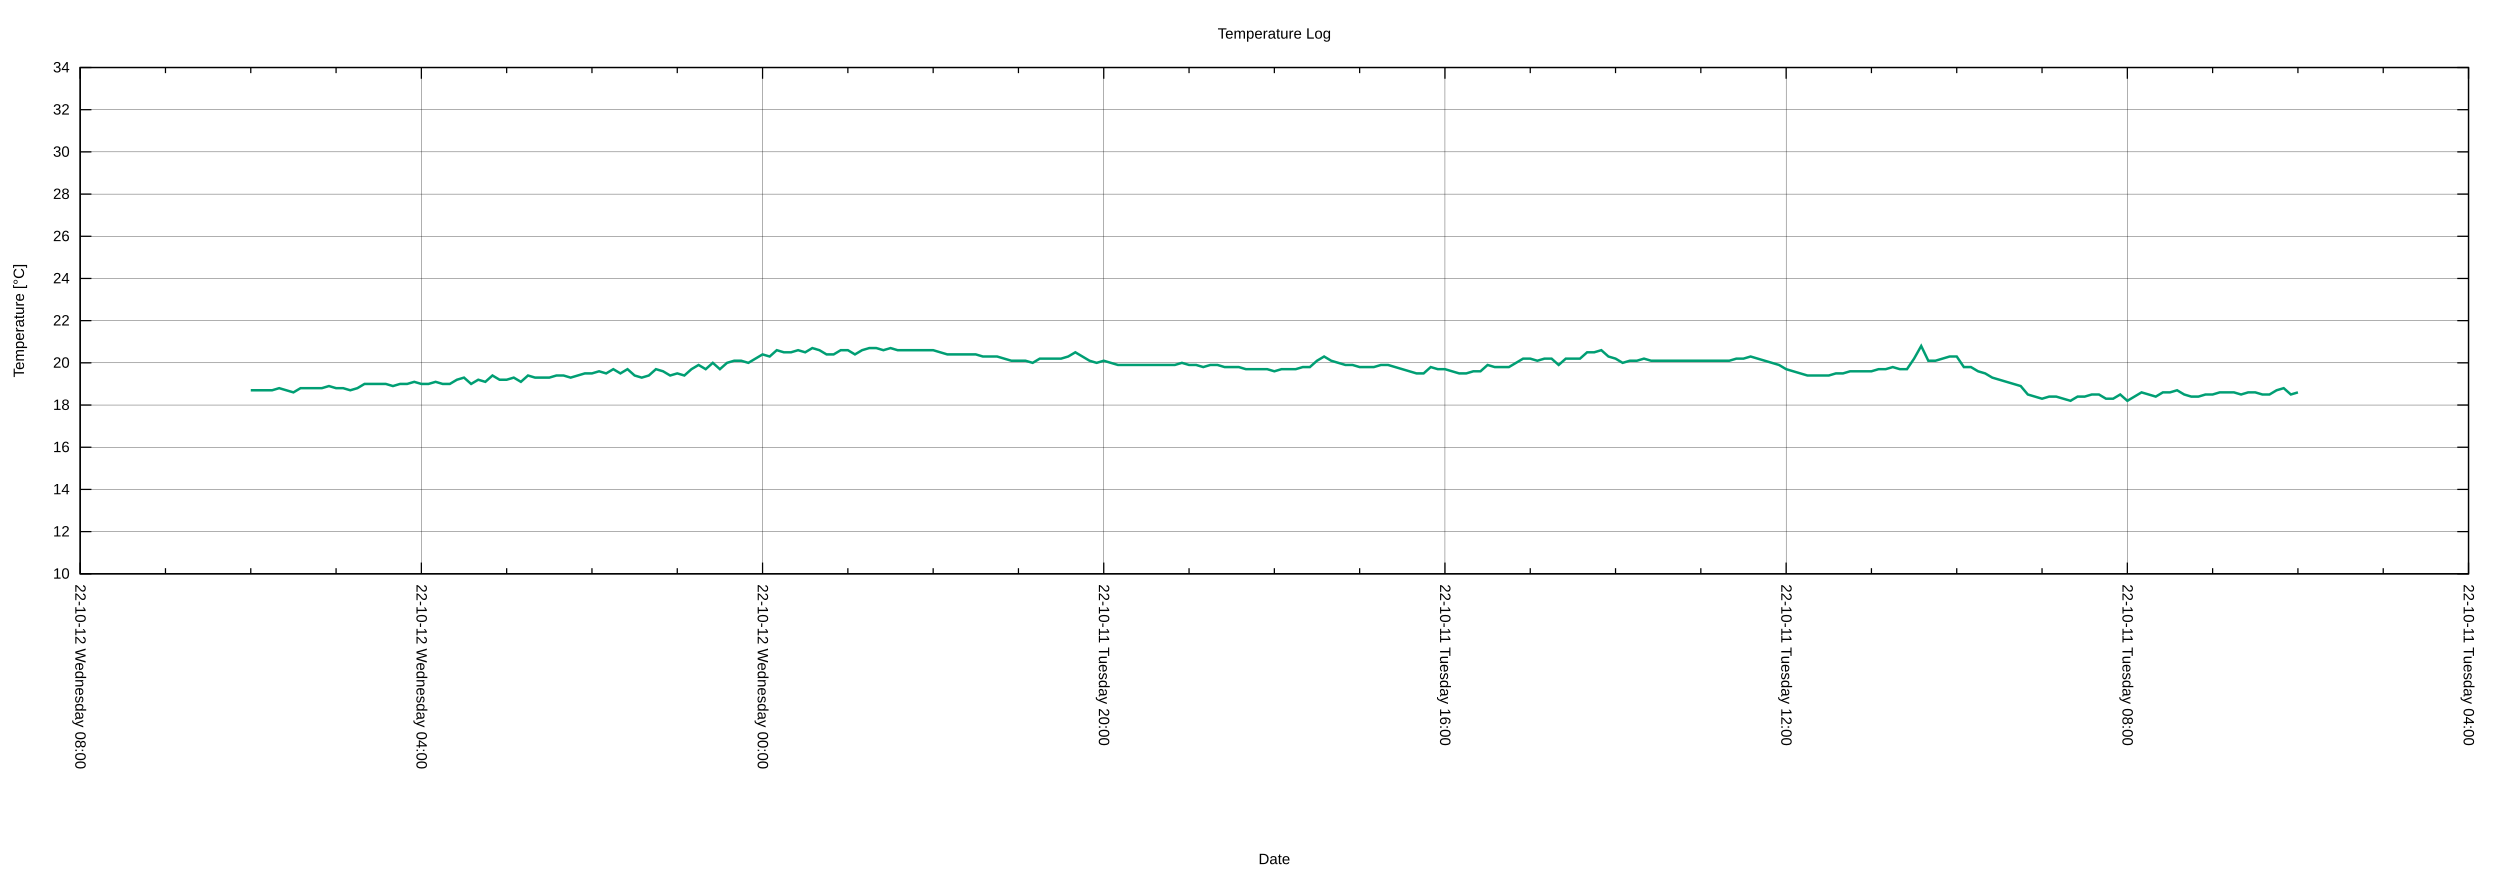
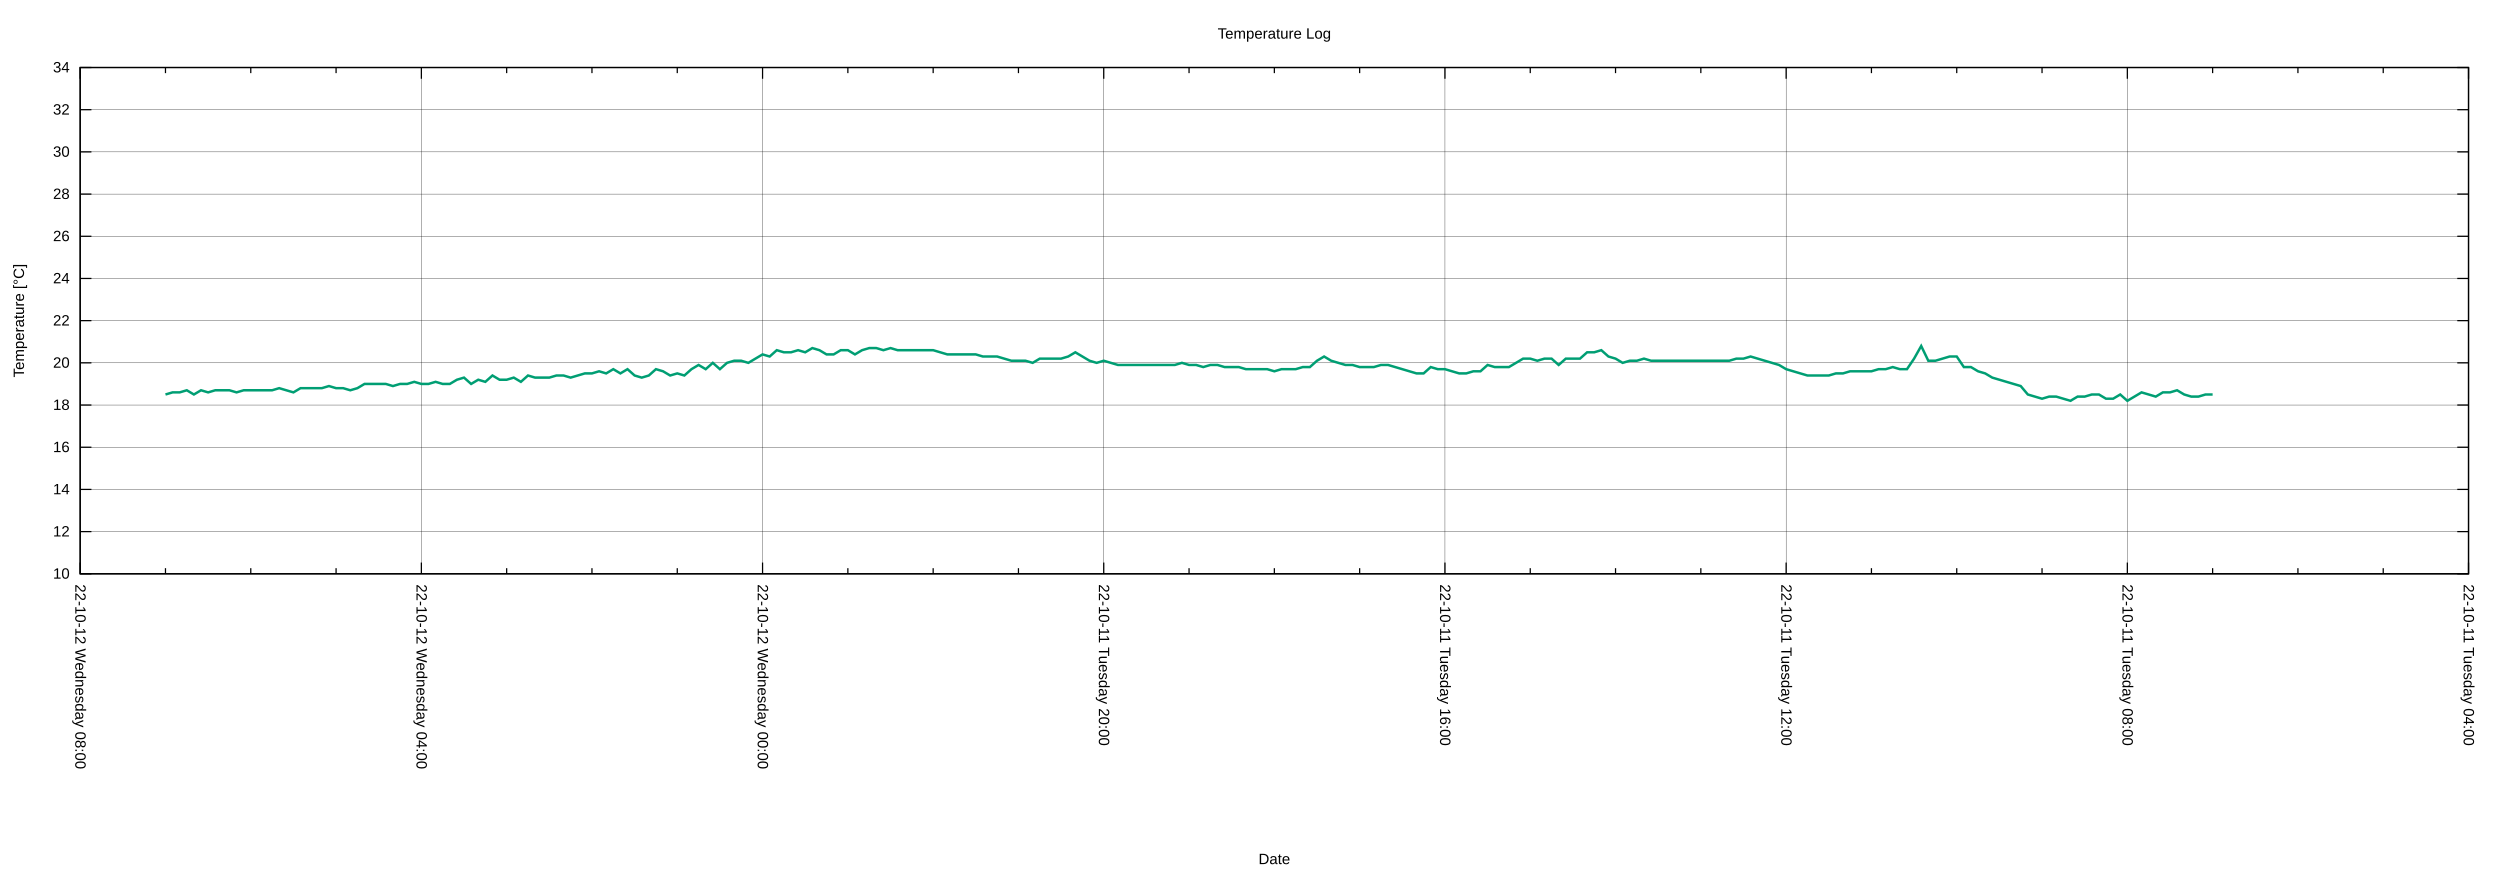
<svg xmlns="http://www.w3.org/2000/svg" xmlns:xlink="http://www.w3.org/1999/xlink" width="2000" height="700" viewBox="0 0 2000 700">
  <g id="gnuplot_canvas">
    <rect x="0" y="0" width="2000" height="700" fill="none" />
    <defs>
      <circle id="gpDot" r="0.5" stroke-width="0.5" stroke="currentColor" />
      <path id="gpPt0" stroke-width="0.222" stroke="currentColor" d="M-1,0 h2 M0,-1 v2" />
      <path id="gpPt1" stroke-width="0.222" stroke="currentColor" d="M-1,-1 L1,1 M1,-1 L-1,1" />
      <path id="gpPt2" stroke-width="0.222" stroke="currentColor" d="M-1,0 L1,0 M0,-1 L0,1 M-1,-1 L1,1 M-1,1 L1,-1" />
      <rect id="gpPt3" stroke-width="0.222" stroke="currentColor" x="-1" y="-1" width="2" height="2" />
      <rect id="gpPt4" stroke-width="0.222" stroke="currentColor" fill="currentColor" x="-1" y="-1" width="2" height="2" />
      <circle id="gpPt5" stroke-width="0.222" stroke="currentColor" cx="0" cy="0" r="1" />
      <use xlink:href="#gpPt5" id="gpPt6" fill="currentColor" stroke="none" />
      <path id="gpPt7" stroke-width="0.222" stroke="currentColor" d="M0,-1.33 L-1.33,0.67 L1.33,0.67 z" />
      <use xlink:href="#gpPt7" id="gpPt8" fill="currentColor" stroke="none" />
      <use xlink:href="#gpPt7" id="gpPt9" stroke="currentColor" transform="rotate(180)" />
      <use xlink:href="#gpPt9" id="gpPt10" fill="currentColor" stroke="none" />
      <use xlink:href="#gpPt3" id="gpPt11" stroke="currentColor" transform="rotate(45)" />
      <use xlink:href="#gpPt11" id="gpPt12" fill="currentColor" stroke="none" />
      <path id="gpPt13" stroke-width="0.222" stroke="currentColor" d="M0,1.330 L1.265,0.411 L0.782,-1.067 L-0.782,-1.076 L-1.265,0.411 z" />
      <use xlink:href="#gpPt13" id="gpPt14" fill="currentColor" stroke="none" />
      <filter id="textbox" filterUnits="objectBoundingBox" x="0" y="0" height="1" width="1">
        <feFlood flood-color="white" flood-opacity="1" result="bgnd" />
        <feComposite in="SourceGraphic" in2="bgnd" operator="atop" />
      </filter>
      <filter id="greybox" filterUnits="objectBoundingBox" x="0" y="0" height="1" width="1">
        <feFlood flood-color="lightgrey" flood-opacity="1" result="grey" />
        <feComposite in="SourceGraphic" in2="grey" operator="atop" />
      </filter>
    </defs>
    <g fill="none" color="white" stroke="currentColor" stroke-width="1.00" stroke-linecap="butt" stroke-linejoin="miter">
</g>
    <g fill="none" color="black" stroke="currentColor" stroke-width="1.00" stroke-linecap="butt" stroke-linejoin="miter">
</g>
    <g fill="none" color="black" stroke="black" stroke-width="0.25" stroke-linecap="butt" stroke-linejoin="miter">
</g>
    <g fill="none" color="black" stroke="currentColor" stroke-width="0.25" stroke-linecap="butt" stroke-linejoin="miter">
      <path stroke="black" class="gridline" d="M64.14,459.04 L1974.82,459.04  " />
    </g>
    <g fill="none" color="black" stroke="black" stroke-width="1.00" stroke-linecap="butt" stroke-linejoin="miter">
</g>
    <g fill="none" color="black" stroke="currentColor" stroke-width="1.00" stroke-linecap="butt" stroke-linejoin="miter">
      <path stroke="black" d="M64.14,459.04 L73.14,459.04 M1974.82,459.04 L1965.82,459.04  " />
      <g transform="translate(55.75,462.94)" stroke="none" fill="black" font-family="Arial" font-size="12.00" text-anchor="end">
        <text>
          <tspan font-family="Arial"> 10</tspan>
        </text>
      </g>
    </g>
    <g fill="none" color="black" stroke="currentColor" stroke-width="1.00" stroke-linecap="butt" stroke-linejoin="miter">
</g>
    <g fill="none" color="black" stroke="black" stroke-width="0.25" stroke-linecap="butt" stroke-linejoin="miter">
</g>
    <g fill="none" color="black" stroke="currentColor" stroke-width="0.25" stroke-linecap="butt" stroke-linejoin="miter">
      <path stroke="black" class="gridline" d="M64.14,425.29 L1974.82,425.29  " />
    </g>
    <g fill="none" color="black" stroke="black" stroke-width="1.00" stroke-linecap="butt" stroke-linejoin="miter">
</g>
    <g fill="none" color="black" stroke="currentColor" stroke-width="1.00" stroke-linecap="butt" stroke-linejoin="miter">
      <path stroke="black" d="M64.14,425.29 L73.14,425.29 M1974.82,425.29 L1965.82,425.29  " />
      <g transform="translate(55.75,429.19)" stroke="none" fill="black" font-family="Arial" font-size="12.00" text-anchor="end">
        <text>
          <tspan font-family="Arial"> 12</tspan>
        </text>
      </g>
    </g>
    <g fill="none" color="black" stroke="currentColor" stroke-width="1.00" stroke-linecap="butt" stroke-linejoin="miter">
</g>
    <g fill="none" color="black" stroke="black" stroke-width="0.25" stroke-linecap="butt" stroke-linejoin="miter">
</g>
    <g fill="none" color="black" stroke="currentColor" stroke-width="0.25" stroke-linecap="butt" stroke-linejoin="miter">
      <path stroke="black" class="gridline" d="M64.14,391.53 L1974.82,391.53  " />
    </g>
    <g fill="none" color="black" stroke="black" stroke-width="1.00" stroke-linecap="butt" stroke-linejoin="miter">
</g>
    <g fill="none" color="black" stroke="currentColor" stroke-width="1.00" stroke-linecap="butt" stroke-linejoin="miter">
      <path stroke="black" d="M64.14,391.53 L73.14,391.53 M1974.82,391.53 L1965.82,391.53  " />
      <g transform="translate(55.75,395.43)" stroke="none" fill="black" font-family="Arial" font-size="12.00" text-anchor="end">
        <text>
          <tspan font-family="Arial"> 14</tspan>
        </text>
      </g>
    </g>
    <g fill="none" color="black" stroke="currentColor" stroke-width="1.00" stroke-linecap="butt" stroke-linejoin="miter">
</g>
    <g fill="none" color="black" stroke="black" stroke-width="0.25" stroke-linecap="butt" stroke-linejoin="miter">
</g>
    <g fill="none" color="black" stroke="currentColor" stroke-width="0.25" stroke-linecap="butt" stroke-linejoin="miter">
      <path stroke="black" class="gridline" d="M64.14,357.78 L1974.82,357.78  " />
    </g>
    <g fill="none" color="black" stroke="black" stroke-width="1.00" stroke-linecap="butt" stroke-linejoin="miter">
</g>
    <g fill="none" color="black" stroke="currentColor" stroke-width="1.00" stroke-linecap="butt" stroke-linejoin="miter">
      <path stroke="black" d="M64.14,357.78 L73.14,357.78 M1974.82,357.78 L1965.82,357.78  " />
      <g transform="translate(55.75,361.68)" stroke="none" fill="black" font-family="Arial" font-size="12.00" text-anchor="end">
        <text>
          <tspan font-family="Arial"> 16</tspan>
        </text>
      </g>
    </g>
    <g fill="none" color="black" stroke="currentColor" stroke-width="1.00" stroke-linecap="butt" stroke-linejoin="miter">
</g>
    <g fill="none" color="black" stroke="black" stroke-width="0.25" stroke-linecap="butt" stroke-linejoin="miter">
</g>
    <g fill="none" color="black" stroke="currentColor" stroke-width="0.25" stroke-linecap="butt" stroke-linejoin="miter">
      <path stroke="black" class="gridline" d="M64.14,324.03 L1974.82,324.03  " />
    </g>
    <g fill="none" color="black" stroke="black" stroke-width="1.00" stroke-linecap="butt" stroke-linejoin="miter">
</g>
    <g fill="none" color="black" stroke="currentColor" stroke-width="1.00" stroke-linecap="butt" stroke-linejoin="miter">
      <path stroke="black" d="M64.14,324.03 L73.14,324.03 M1974.82,324.03 L1965.82,324.03  " />
      <g transform="translate(55.75,327.93)" stroke="none" fill="black" font-family="Arial" font-size="12.00" text-anchor="end">
        <text>
          <tspan font-family="Arial"> 18</tspan>
        </text>
      </g>
    </g>
    <g fill="none" color="black" stroke="currentColor" stroke-width="1.00" stroke-linecap="butt" stroke-linejoin="miter">
</g>
    <g fill="none" color="black" stroke="black" stroke-width="0.25" stroke-linecap="butt" stroke-linejoin="miter">
</g>
    <g fill="none" color="black" stroke="currentColor" stroke-width="0.25" stroke-linecap="butt" stroke-linejoin="miter">
      <path stroke="black" class="gridline" d="M64.14,290.28 L1974.82,290.28  " />
    </g>
    <g fill="none" color="black" stroke="black" stroke-width="1.00" stroke-linecap="butt" stroke-linejoin="miter">
</g>
    <g fill="none" color="black" stroke="currentColor" stroke-width="1.00" stroke-linecap="butt" stroke-linejoin="miter">
      <path stroke="black" d="M64.14,290.28 L73.14,290.28 M1974.82,290.28 L1965.82,290.28  " />
      <g transform="translate(55.75,294.18)" stroke="none" fill="black" font-family="Arial" font-size="12.00" text-anchor="end">
        <text>
          <tspan font-family="Arial"> 20</tspan>
        </text>
      </g>
    </g>
    <g fill="none" color="black" stroke="currentColor" stroke-width="1.00" stroke-linecap="butt" stroke-linejoin="miter">
</g>
    <g fill="none" color="black" stroke="black" stroke-width="0.25" stroke-linecap="butt" stroke-linejoin="miter">
</g>
    <g fill="none" color="black" stroke="currentColor" stroke-width="0.25" stroke-linecap="butt" stroke-linejoin="miter">
      <path stroke="black" class="gridline" d="M64.14,256.52 L1974.82,256.52  " />
    </g>
    <g fill="none" color="black" stroke="black" stroke-width="1.00" stroke-linecap="butt" stroke-linejoin="miter">
</g>
    <g fill="none" color="black" stroke="currentColor" stroke-width="1.00" stroke-linecap="butt" stroke-linejoin="miter">
      <path stroke="black" d="M64.14,256.52 L73.14,256.52 M1974.82,256.52 L1965.82,256.52  " />
      <g transform="translate(55.75,260.42)" stroke="none" fill="black" font-family="Arial" font-size="12.00" text-anchor="end">
        <text>
          <tspan font-family="Arial"> 22</tspan>
        </text>
      </g>
    </g>
    <g fill="none" color="black" stroke="currentColor" stroke-width="1.00" stroke-linecap="butt" stroke-linejoin="miter">
</g>
    <g fill="none" color="black" stroke="black" stroke-width="0.25" stroke-linecap="butt" stroke-linejoin="miter">
</g>
    <g fill="none" color="black" stroke="currentColor" stroke-width="0.25" stroke-linecap="butt" stroke-linejoin="miter">
      <path stroke="black" class="gridline" d="M64.14,222.77 L1974.82,222.77  " />
    </g>
    <g fill="none" color="black" stroke="black" stroke-width="1.00" stroke-linecap="butt" stroke-linejoin="miter">
</g>
    <g fill="none" color="black" stroke="currentColor" stroke-width="1.00" stroke-linecap="butt" stroke-linejoin="miter">
      <path stroke="black" d="M64.14,222.77 L73.14,222.77 M1974.82,222.77 L1965.82,222.77  " />
      <g transform="translate(55.75,226.67)" stroke="none" fill="black" font-family="Arial" font-size="12.00" text-anchor="end">
        <text>
          <tspan font-family="Arial"> 24</tspan>
        </text>
      </g>
    </g>
    <g fill="none" color="black" stroke="currentColor" stroke-width="1.00" stroke-linecap="butt" stroke-linejoin="miter">
</g>
    <g fill="none" color="black" stroke="black" stroke-width="0.25" stroke-linecap="butt" stroke-linejoin="miter">
</g>
    <g fill="none" color="black" stroke="currentColor" stroke-width="0.25" stroke-linecap="butt" stroke-linejoin="miter">
      <path stroke="black" class="gridline" d="M64.14,189.02 L1974.82,189.02  " />
    </g>
    <g fill="none" color="black" stroke="black" stroke-width="1.00" stroke-linecap="butt" stroke-linejoin="miter">
</g>
    <g fill="none" color="black" stroke="currentColor" stroke-width="1.00" stroke-linecap="butt" stroke-linejoin="miter">
      <path stroke="black" d="M64.14,189.02 L73.14,189.02 M1974.82,189.02 L1965.82,189.02  " />
      <g transform="translate(55.75,192.92)" stroke="none" fill="black" font-family="Arial" font-size="12.00" text-anchor="end">
        <text>
          <tspan font-family="Arial"> 26</tspan>
        </text>
      </g>
    </g>
    <g fill="none" color="black" stroke="currentColor" stroke-width="1.00" stroke-linecap="butt" stroke-linejoin="miter">
</g>
    <g fill="none" color="black" stroke="black" stroke-width="0.25" stroke-linecap="butt" stroke-linejoin="miter">
</g>
    <g fill="none" color="black" stroke="currentColor" stroke-width="0.25" stroke-linecap="butt" stroke-linejoin="miter">
      <path stroke="black" class="gridline" d="M64.14,155.27 L1974.82,155.27  " />
    </g>
    <g fill="none" color="black" stroke="black" stroke-width="1.00" stroke-linecap="butt" stroke-linejoin="miter">
</g>
    <g fill="none" color="black" stroke="currentColor" stroke-width="1.00" stroke-linecap="butt" stroke-linejoin="miter">
      <path stroke="black" d="M64.14,155.27 L73.14,155.27 M1974.82,155.27 L1965.82,155.27  " />
      <g transform="translate(55.75,159.17)" stroke="none" fill="black" font-family="Arial" font-size="12.00" text-anchor="end">
        <text>
          <tspan font-family="Arial"> 28</tspan>
        </text>
      </g>
    </g>
    <g fill="none" color="black" stroke="currentColor" stroke-width="1.00" stroke-linecap="butt" stroke-linejoin="miter">
</g>
    <g fill="none" color="black" stroke="black" stroke-width="0.25" stroke-linecap="butt" stroke-linejoin="miter">
</g>
    <g fill="none" color="black" stroke="currentColor" stroke-width="0.25" stroke-linecap="butt" stroke-linejoin="miter">
      <path stroke="black" class="gridline" d="M64.14,121.51 L1974.82,121.51  " />
    </g>
    <g fill="none" color="black" stroke="black" stroke-width="1.00" stroke-linecap="butt" stroke-linejoin="miter">
</g>
    <g fill="none" color="black" stroke="currentColor" stroke-width="1.00" stroke-linecap="butt" stroke-linejoin="miter">
      <path stroke="black" d="M64.14,121.51 L73.14,121.51 M1974.82,121.51 L1965.82,121.51  " />
      <g transform="translate(55.75,125.41)" stroke="none" fill="black" font-family="Arial" font-size="12.00" text-anchor="end">
        <text>
          <tspan font-family="Arial"> 30</tspan>
        </text>
      </g>
    </g>
    <g fill="none" color="black" stroke="currentColor" stroke-width="1.00" stroke-linecap="butt" stroke-linejoin="miter">
</g>
    <g fill="none" color="black" stroke="black" stroke-width="0.25" stroke-linecap="butt" stroke-linejoin="miter">
</g>
    <g fill="none" color="black" stroke="currentColor" stroke-width="0.25" stroke-linecap="butt" stroke-linejoin="miter">
      <path stroke="black" class="gridline" d="M64.14,87.76 L1974.82,87.76  " />
    </g>
    <g fill="none" color="black" stroke="black" stroke-width="1.00" stroke-linecap="butt" stroke-linejoin="miter">
</g>
    <g fill="none" color="black" stroke="currentColor" stroke-width="1.00" stroke-linecap="butt" stroke-linejoin="miter">
      <path stroke="black" d="M64.14,87.76 L73.14,87.76 M1974.82,87.76 L1965.82,87.76  " />
      <g transform="translate(55.75,91.66)" stroke="none" fill="black" font-family="Arial" font-size="12.00" text-anchor="end">
        <text>
          <tspan font-family="Arial"> 32</tspan>
        </text>
      </g>
    </g>
    <g fill="none" color="black" stroke="currentColor" stroke-width="1.00" stroke-linecap="butt" stroke-linejoin="miter">
</g>
    <g fill="none" color="black" stroke="black" stroke-width="0.25" stroke-linecap="butt" stroke-linejoin="miter">
</g>
    <g fill="none" color="black" stroke="currentColor" stroke-width="0.25" stroke-linecap="butt" stroke-linejoin="miter">
      <path stroke="black" class="gridline" d="M64.14,54.01 L1974.82,54.01  " />
    </g>
    <g fill="none" color="black" stroke="black" stroke-width="1.00" stroke-linecap="butt" stroke-linejoin="miter">
</g>
    <g fill="none" color="black" stroke="currentColor" stroke-width="1.00" stroke-linecap="butt" stroke-linejoin="miter">
      <path stroke="black" d="M64.14,54.01 L73.14,54.01 M1974.82,54.01 L1965.82,54.01  " />
      <g transform="translate(55.75,57.91)" stroke="none" fill="black" font-family="Arial" font-size="12.00" text-anchor="end">
        <text>
          <tspan font-family="Arial"> 34</tspan>
        </text>
      </g>
    </g>
    <g fill="none" color="black" stroke="currentColor" stroke-width="1.00" stroke-linecap="butt" stroke-linejoin="miter">
</g>
    <g fill="none" color="black" stroke="black" stroke-width="0.25" stroke-linecap="butt" stroke-linejoin="miter">
</g>
    <g fill="none" color="black" stroke="currentColor" stroke-width="0.25" stroke-linecap="butt" stroke-linejoin="miter">
      <path stroke="black" class="gridline" d="M1974.82,459.04 L1974.82,54.01  " />
    </g>
    <g fill="none" color="black" stroke="black" stroke-width="1.00" stroke-linecap="butt" stroke-linejoin="miter">
</g>
    <g fill="none" color="black" stroke="currentColor" stroke-width="1.00" stroke-linecap="butt" stroke-linejoin="miter">
      <path stroke="black" d="M1974.82,459.04 L1974.82,450.04 M1974.82,54.01 L1974.82,63.01  " />
      <g transform="translate(1970.92,467.43) rotate(90)" stroke="none" fill="black" font-family="Arial" font-size="12.00" text-anchor="start">
        <text>
          <tspan font-family="Arial">22-10-11 Tuesday 04:00</tspan>
        </text>
      </g>
    </g>
    <g fill="none" color="black" stroke="currentColor" stroke-width="1.00" stroke-linecap="butt" stroke-linejoin="miter">
      <path stroke="black" d="M1906.58,459.04 L1906.58,454.54 M1906.58,54.01 L1906.58,58.51 M1838.34,459.04 L1838.34,454.54 M1838.34,54.01 L1838.34,58.51   M1770.10,459.04 L1770.10,454.54 M1770.10,54.01 L1770.10,58.51  " />
    </g>
    <g fill="none" color="black" stroke="black" stroke-width="0.25" stroke-linecap="butt" stroke-linejoin="miter">
</g>
    <g fill="none" color="black" stroke="currentColor" stroke-width="0.25" stroke-linecap="butt" stroke-linejoin="miter">
      <path stroke="black" class="gridline" d="M1701.87,459.04 L1701.87,54.01  " />
    </g>
    <g fill="none" color="black" stroke="black" stroke-width="1.00" stroke-linecap="butt" stroke-linejoin="miter">
</g>
    <g fill="none" color="black" stroke="currentColor" stroke-width="1.00" stroke-linecap="butt" stroke-linejoin="miter">
      <path stroke="black" d="M1701.87,459.04 L1701.87,450.04 M1701.87,54.01 L1701.87,63.01  " />
      <g transform="translate(1697.97,467.43) rotate(90)" stroke="none" fill="black" font-family="Arial" font-size="12.00" text-anchor="start">
        <text>
          <tspan font-family="Arial">22-10-11 Tuesday 08:00</tspan>
        </text>
      </g>
    </g>
    <g fill="none" color="black" stroke="currentColor" stroke-width="1.00" stroke-linecap="butt" stroke-linejoin="miter">
      <path stroke="black" d="M1633.63,459.04 L1633.63,454.54 M1633.63,54.01 L1633.63,58.51 M1565.39,459.04 L1565.39,454.54 M1565.39,54.01 L1565.39,58.51   M1497.15,459.04 L1497.15,454.54 M1497.15,54.01 L1497.15,58.51  " />
    </g>
    <g fill="none" color="black" stroke="black" stroke-width="0.25" stroke-linecap="butt" stroke-linejoin="miter">
</g>
    <g fill="none" color="black" stroke="currentColor" stroke-width="0.25" stroke-linecap="butt" stroke-linejoin="miter">
      <path stroke="black" class="gridline" d="M1428.91,459.04 L1428.91,54.01  " />
    </g>
    <g fill="none" color="black" stroke="black" stroke-width="1.00" stroke-linecap="butt" stroke-linejoin="miter">
</g>
    <g fill="none" color="black" stroke="currentColor" stroke-width="1.00" stroke-linecap="butt" stroke-linejoin="miter">
      <path stroke="black" d="M1428.91,459.04 L1428.91,450.04 M1428.91,54.01 L1428.91,63.01  " />
      <g transform="translate(1425.01,467.43) rotate(90)" stroke="none" fill="black" font-family="Arial" font-size="12.00" text-anchor="start">
        <text>
          <tspan font-family="Arial">22-10-11 Tuesday 12:00</tspan>
        </text>
      </g>
    </g>
    <g fill="none" color="black" stroke="currentColor" stroke-width="1.00" stroke-linecap="butt" stroke-linejoin="miter">
      <path stroke="black" d="M1360.67,459.04 L1360.67,454.54 M1360.67,54.01 L1360.67,58.51 M1292.43,459.04 L1292.43,454.54 M1292.43,54.01 L1292.43,58.51   M1224.20,459.04 L1224.20,454.54 M1224.20,54.01 L1224.20,58.51  " />
    </g>
    <g fill="none" color="black" stroke="black" stroke-width="0.25" stroke-linecap="butt" stroke-linejoin="miter">
</g>
    <g fill="none" color="black" stroke="currentColor" stroke-width="0.25" stroke-linecap="butt" stroke-linejoin="miter">
      <path stroke="black" class="gridline" d="M1155.96,459.04 L1155.96,54.01  " />
    </g>
    <g fill="none" color="black" stroke="black" stroke-width="1.00" stroke-linecap="butt" stroke-linejoin="miter">
</g>
    <g fill="none" color="black" stroke="currentColor" stroke-width="1.00" stroke-linecap="butt" stroke-linejoin="miter">
      <path stroke="black" d="M1155.96,459.04 L1155.96,450.04 M1155.96,54.01 L1155.96,63.01  " />
      <g transform="translate(1152.06,467.43) rotate(90)" stroke="none" fill="black" font-family="Arial" font-size="12.00" text-anchor="start">
        <text>
          <tspan font-family="Arial">22-10-11 Tuesday 16:00</tspan>
        </text>
      </g>
    </g>
    <g fill="none" color="black" stroke="currentColor" stroke-width="1.00" stroke-linecap="butt" stroke-linejoin="miter">
      <path stroke="black" d="M1087.72,459.04 L1087.72,454.54 M1087.72,54.01 L1087.72,58.51 M1019.48,459.04 L1019.48,454.54 M1019.48,54.01 L1019.48,58.51   M951.24,459.04 L951.24,454.54 M951.24,54.01 L951.24,58.51  " />
    </g>
    <g fill="none" color="black" stroke="black" stroke-width="0.25" stroke-linecap="butt" stroke-linejoin="miter">
</g>
    <g fill="none" color="black" stroke="currentColor" stroke-width="0.25" stroke-linecap="butt" stroke-linejoin="miter">
      <path stroke="black" class="gridline" d="M883.00,459.04 L883.00,54.01  " />
    </g>
    <g fill="none" color="black" stroke="black" stroke-width="1.00" stroke-linecap="butt" stroke-linejoin="miter">
</g>
    <g fill="none" color="black" stroke="currentColor" stroke-width="1.00" stroke-linecap="butt" stroke-linejoin="miter">
      <path stroke="black" d="M883.00,459.04 L883.00,450.04 M883.00,54.01 L883.00,63.01  " />
      <g transform="translate(879.10,467.43) rotate(90)" stroke="none" fill="black" font-family="Arial" font-size="12.00" text-anchor="start">
        <text>
          <tspan font-family="Arial">22-10-11 Tuesday 20:00</tspan>
        </text>
      </g>
    </g>
    <g fill="none" color="black" stroke="currentColor" stroke-width="1.00" stroke-linecap="butt" stroke-linejoin="miter">
      <path stroke="black" d="M814.76,459.04 L814.76,454.54 M814.76,54.01 L814.76,58.51 M746.53,459.04 L746.53,454.54 M746.53,54.01 L746.53,58.51   M678.29,459.04 L678.29,454.54 M678.29,54.01 L678.29,58.51  " />
    </g>
    <g fill="none" color="black" stroke="black" stroke-width="0.25" stroke-linecap="butt" stroke-linejoin="miter">
</g>
    <g fill="none" color="black" stroke="currentColor" stroke-width="0.25" stroke-linecap="butt" stroke-linejoin="miter">
      <path stroke="black" class="gridline" d="M610.05,459.04 L610.05,54.01  " />
    </g>
    <g fill="none" color="black" stroke="black" stroke-width="1.00" stroke-linecap="butt" stroke-linejoin="miter">
</g>
    <g fill="none" color="black" stroke="currentColor" stroke-width="1.00" stroke-linecap="butt" stroke-linejoin="miter">
      <path stroke="black" d="M610.05,459.04 L610.05,450.04 M610.05,54.01 L610.05,63.01  " />
      <g transform="translate(606.15,467.43) rotate(90)" stroke="none" fill="black" font-family="Arial" font-size="12.00" text-anchor="start">
        <text>
          <tspan font-family="Arial">22-10-12 Wednesday 00:00</tspan>
        </text>
      </g>
    </g>
    <g fill="none" color="black" stroke="currentColor" stroke-width="1.00" stroke-linecap="butt" stroke-linejoin="miter">
      <path stroke="black" d="M541.81,459.04 L541.81,454.54 M541.81,54.01 L541.81,58.51 M473.57,459.04 L473.57,454.54 M473.57,54.01 L473.57,58.51   M405.33,459.04 L405.33,454.54 M405.33,54.01 L405.33,58.51  " />
    </g>
    <g fill="none" color="black" stroke="black" stroke-width="0.25" stroke-linecap="butt" stroke-linejoin="miter">
</g>
    <g fill="none" color="black" stroke="currentColor" stroke-width="0.25" stroke-linecap="butt" stroke-linejoin="miter">
      <path stroke="black" class="gridline" d="M337.09,459.04 L337.09,54.01  " />
    </g>
    <g fill="none" color="black" stroke="black" stroke-width="1.00" stroke-linecap="butt" stroke-linejoin="miter">
</g>
    <g fill="none" color="black" stroke="currentColor" stroke-width="1.00" stroke-linecap="butt" stroke-linejoin="miter">
      <path stroke="black" d="M337.09,459.04 L337.09,450.04 M337.09,54.01 L337.09,63.01  " />
      <g transform="translate(333.19,467.43) rotate(90)" stroke="none" fill="black" font-family="Arial" font-size="12.00" text-anchor="start">
        <text>
          <tspan font-family="Arial">22-10-12 Wednesday 04:00</tspan>
        </text>
      </g>
    </g>
    <g fill="none" color="black" stroke="currentColor" stroke-width="1.00" stroke-linecap="butt" stroke-linejoin="miter">
      <path stroke="black" d="M268.86,459.04 L268.86,454.54 M268.86,54.01 L268.86,58.51 M200.62,459.04 L200.62,454.54 M200.62,54.01 L200.62,58.51   M132.38,459.04 L132.38,454.54 M132.38,54.01 L132.38,58.51  " />
    </g>
    <g fill="none" color="black" stroke="black" stroke-width="0.25" stroke-linecap="butt" stroke-linejoin="miter">
</g>
    <g fill="none" color="black" stroke="currentColor" stroke-width="0.25" stroke-linecap="butt" stroke-linejoin="miter">
      <path stroke="black" class="gridline" d="M64.14,459.04 L64.14,54.01  " />
    </g>
    <g fill="none" color="black" stroke="black" stroke-width="1.00" stroke-linecap="butt" stroke-linejoin="miter">
</g>
    <g fill="none" color="black" stroke="currentColor" stroke-width="1.00" stroke-linecap="butt" stroke-linejoin="miter">
      <path stroke="black" d="M64.14,459.04 L64.14,450.04 M64.14,54.01 L64.14,63.01  " />
      <g transform="translate(60.24,467.43) rotate(90)" stroke="none" fill="black" font-family="Arial" font-size="12.00" text-anchor="start">
        <text>
          <tspan font-family="Arial">22-10-12 Wednesday 08:00</tspan>
        </text>
      </g>
    </g>
    <g fill="none" color="black" stroke="currentColor" stroke-width="1.00" stroke-linecap="butt" stroke-linejoin="miter">
</g>
    <g fill="none" color="black" stroke="currentColor" stroke-width="1.00" stroke-linecap="butt" stroke-linejoin="miter">
      <path stroke="black" d="M64.14,54.01 L64.14,459.04 L1974.82,459.04 L1974.82,54.01 L64.14,54.01 Z  " />
    </g>
    <g fill="none" color="black" stroke="currentColor" stroke-width="1.00" stroke-linecap="butt" stroke-linejoin="miter">
      <g transform="translate(19.18,256.53) rotate(270)" stroke="none" fill="black" font-family="Arial" font-size="12.00" text-anchor="middle">
        <text>
          <tspan font-family="Arial">Temperature [°C]</tspan>
        </text>
      </g>
    </g>
    <g fill="none" color="black" stroke="currentColor" stroke-width="1.00" stroke-linecap="butt" stroke-linejoin="miter">
      <g transform="translate(1019.48,691.30)" stroke="none" fill="black" font-family="Arial" font-size="12.00" text-anchor="middle">
        <text>
          <tspan font-family="Arial">Date</tspan>
        </text>
      </g>
    </g>
    <g fill="none" color="black" stroke="currentColor" stroke-width="1.00" stroke-linecap="butt" stroke-linejoin="miter">
</g>
    <g id="gnuplot_plot_1">
      <g fill="none" color="white" stroke="currentColor" stroke-width="2.00" stroke-linecap="butt" stroke-linejoin="miter">
</g>
      <g fill="none" color="black" stroke="currentColor" stroke-width="2.00" stroke-linecap="butt" stroke-linejoin="miter">
-         <path stroke="rgb(  0, 158, 115)" d="M200.62,312.22 L206.30,312.22 L211.99,312.22 L217.68,312.22 L223.36,310.53 L229.05,312.22 L234.74,313.90 L240.42,310.53   L246.11,310.53 L251.80,310.53 L257.48,310.53 L263.17,308.84 L268.86,310.53 L274.54,310.53 L280.23,312.22 L285.92,310.53   L291.60,307.15 L297.29,307.15 L302.98,307.15 L308.66,307.15 L314.35,308.84 L320.03,307.15 L325.72,307.15 L331.41,305.47   L337.09,307.15 L342.78,307.15 L348.47,305.47 L354.15,307.15 L359.84,307.15 L365.53,303.78 L371.21,302.09 L376.90,307.15   L382.59,303.78 L388.27,305.47 L393.96,300.40 L399.65,303.78 L405.33,303.78 L411.02,302.09 L416.71,305.47 L422.39,300.40   L428.08,302.09 L433.77,302.09 L439.45,302.09 L445.14,300.40 L450.83,300.40 L456.51,302.09 L462.20,300.40 L467.88,298.72   L473.57,298.72 L479.26,297.03 L484.94,298.72 L490.63,295.34 L496.32,298.72 L502.00,295.34 L507.69,300.40 L513.38,302.09   L519.06,300.40 L524.75,295.34 L530.44,297.03 L536.12,300.40 L541.81,298.72 L547.50,300.40 L553.18,295.34 L558.87,291.97   L564.56,295.34 L570.24,290.28 L575.93,295.34 L581.62,290.28 L587.30,288.59 L592.99,288.59 L598.68,290.28 L604.36,286.90   L610.05,283.53 L615.74,285.21 L621.42,280.15 L627.11,281.84 L632.79,281.84 L638.48,280.15 L644.17,281.84 L649.85,278.46   L655.54,280.15 L661.23,283.53 L666.91,283.53 L672.60,280.15 L678.29,280.15 L683.97,283.53 L689.66,280.15 L695.35,278.46   L701.03,278.46 L706.72,280.15 L712.41,278.46 L718.09,280.15 L723.78,280.15 L729.47,280.15 L735.15,280.15 L740.84,280.15   L746.53,280.15 L752.21,281.84 L757.90,283.53 L763.59,283.53 L769.27,283.53 L774.96,283.53 L780.65,283.53 L786.33,285.21   L792.02,285.21 L797.70,285.21 L803.39,286.90 L809.08,288.59 L814.76,288.59 L820.45,288.59 L826.14,290.28 L831.82,286.90   L837.51,286.90 L843.20,286.90 L848.88,286.90 L854.57,285.21 L860.26,281.84 L865.94,285.21 L871.63,288.59 L877.32,290.28   L883.00,288.59 L888.69,290.28 L894.38,291.97 L900.06,291.97 L905.75,291.97 L911.44,291.97 L917.12,291.97 L922.81,291.97   L928.50,291.97 L934.18,291.97 L939.87,291.97 L945.55,290.28 L951.24,291.97 L956.93,291.97 L962.61,293.65 L968.30,291.97   L973.99,291.97 L979.67,293.65 L985.36,293.65 L991.05,293.65 L996.73,295.34 L1002.42,295.34 L1008.11,295.34 L1013.79,295.34   L1019.48,297.03 L1025.17,295.34 L1030.85,295.34 L1036.54,295.34 L1042.23,293.65 L1047.91,293.65 L1053.60,288.59 L1059.29,285.21   L1064.97,288.59 L1070.66,290.28 L1076.35,291.97 L1082.03,291.97 L1087.72,293.65 L1093.41,293.65 L1099.09,293.65 L1104.78,291.97   L1110.46,291.97 L1116.15,293.65 L1121.84,295.34 L1127.52,297.03 L1133.21,298.72 L1138.90,298.72 L1144.58,293.65 L1150.27,295.34   L1155.96,295.34 L1161.64,297.03 L1167.33,298.72 L1173.02,298.72 L1178.70,297.03 L1184.39,297.03 L1190.08,291.97 L1195.76,293.65   L1201.45,293.65 L1207.14,293.65 L1212.82,290.28 L1218.51,286.90 L1224.20,286.90 L1229.88,288.59 L1235.57,286.90 L1241.26,286.90   L1246.94,291.97 L1252.63,286.90 L1258.32,286.90 L1264.00,286.90 L1269.69,281.84 L1275.37,281.84 L1281.06,280.15 L1286.75,285.21   L1292.43,286.90 L1298.12,290.28 L1303.81,288.59 L1309.49,288.59 L1315.18,286.90 L1320.87,288.59 L1326.55,288.59 L1332.24,288.59   L1337.93,288.59 L1343.61,288.59 L1349.30,288.59 L1354.99,288.59 L1360.67,288.59 L1366.36,288.59 L1372.05,288.59 L1377.73,288.59   L1383.42,288.59 L1389.11,286.90 L1394.79,286.90 L1400.48,285.21 L1406.17,286.90 L1411.85,288.59 L1417.54,290.28 L1423.22,291.97   L1428.91,295.34 L1434.60,297.03 L1440.28,298.72 L1445.97,300.40 L1451.66,300.40 L1457.34,300.40 L1463.03,300.40 L1468.72,298.72   L1474.40,298.72 L1480.09,297.03 L1485.78,297.03 L1491.46,297.03 L1497.15,297.03 L1502.84,295.34 L1508.52,295.34 L1514.21,293.65   L1519.90,295.34 L1525.58,295.34 L1531.27,286.90 L1536.96,276.78 L1542.64,288.59 L1548.33,288.59 L1554.02,286.90 L1559.70,285.21   L1565.39,285.21 L1571.08,293.65 L1576.76,293.65 L1582.45,297.03 L1588.13,298.72 L1593.82,302.09 L1599.51,303.78 L1605.19,305.47   L1610.88,307.15 L1616.57,308.84 L1622.25,315.59 L1627.94,317.28 L1633.63,318.97 L1639.31,317.28 L1645.00,317.28 L1650.69,318.97   L1656.37,320.65 L1662.06,317.28 L1667.75,317.28 L1673.43,315.59 L1679.12,315.59 L1684.81,318.97 L1690.49,318.97 L1696.18,315.59   L1701.87,320.65 L1707.55,317.28 L1713.24,313.90 L1718.93,315.59 L1724.61,317.28 L1730.30,313.90 L1735.99,313.90 L1741.67,312.22   L1747.36,315.59 L1753.04,317.28 L1758.73,317.28 L1764.42,315.59 L1770.10,315.59 L1775.79,313.90 L1781.48,313.90 L1787.16,313.90   L1792.85,315.59 L1798.54,313.90 L1804.22,313.90 L1809.91,315.59 L1815.60,315.59 L1821.28,312.22 L1826.97,310.53 L1832.66,315.59   L1838.34,313.90  " />
+         <path stroke="rgb(  0, 158, 115)" d="M132.38,315.59 L138.07,313.90 L143.75,313.90 L149.44,312.22 L155.12,315.59 L160.81,312.22 L166.50,313.90 L172.18,312.22   L177.87,312.22 L183.56,312.22 L189.24,313.90 L194.93,312.22 L200.62,312.22 L206.30,312.22 L211.99,312.22 L217.68,312.22   L223.36,310.53 L229.05,312.22 L234.74,313.90 L240.42,310.53 L246.11,310.53 L251.80,310.53 L257.48,310.53 L263.17,308.84   L268.86,310.53 L274.54,310.53 L280.23,312.22 L285.92,310.53 L291.60,307.15 L297.29,307.15 L302.98,307.15 L308.66,307.15   L314.35,308.84 L320.03,307.15 L325.72,307.15 L331.41,305.47 L337.09,307.15 L342.78,307.15 L348.47,305.47 L354.15,307.15   L359.84,307.15 L365.53,303.78 L371.21,302.09 L376.90,307.15 L382.59,303.78 L388.27,305.47 L393.96,300.40 L399.65,303.78   L405.33,303.78 L411.02,302.09 L416.71,305.47 L422.39,300.40 L428.08,302.09 L433.77,302.09 L439.45,302.09 L445.14,300.40   L450.83,300.40 L456.51,302.09 L462.20,300.40 L467.88,298.72 L473.57,298.72 L479.26,297.03 L484.94,298.72 L490.63,295.34   L496.32,298.72 L502.00,295.34 L507.69,300.40 L513.38,302.09 L519.06,300.40 L524.75,295.34 L530.44,297.03 L536.12,300.40   L541.81,298.72 L547.50,300.40 L553.18,295.34 L558.87,291.97 L564.56,295.34 L570.24,290.28 L575.93,295.34 L581.62,290.28   L587.30,288.59 L592.99,288.59 L598.68,290.28 L604.36,286.90 L610.05,283.53 L615.74,285.21 L621.42,280.15 L627.11,281.84   L632.79,281.84 L638.48,280.15 L644.17,281.84 L649.85,278.46 L655.54,280.15 L661.23,283.53 L666.91,283.53 L672.60,280.15   L678.29,280.15 L683.97,283.53 L689.66,280.15 L695.35,278.46 L701.03,278.46 L706.72,280.15 L712.41,278.46 L718.09,280.15   L723.78,280.15 L729.47,280.15 L735.15,280.15 L740.84,280.15 L746.53,280.15 L752.21,281.84 L757.90,283.53 L763.59,283.53   L769.27,283.53 L774.96,283.53 L780.65,283.53 L786.33,285.21 L792.02,285.21 L797.70,285.21 L803.39,286.90 L809.08,288.59   L814.76,288.59 L820.45,288.59 L826.14,290.28 L831.82,286.90 L837.51,286.90 L843.20,286.90 L848.88,286.90 L854.57,285.21   L860.26,281.84 L865.94,285.21 L871.63,288.59 L877.32,290.28 L883.00,288.59 L888.69,290.28 L894.38,291.97 L900.06,291.97   L905.75,291.97 L911.44,291.97 L917.12,291.97 L922.81,291.97 L928.50,291.97 L934.18,291.97 L939.87,291.97 L945.55,290.28   L951.24,291.97 L956.93,291.97 L962.61,293.65 L968.30,291.97 L973.99,291.97 L979.67,293.65 L985.36,293.65 L991.05,293.65   L996.73,295.34 L1002.42,295.34 L1008.11,295.34 L1013.79,295.34 L1019.48,297.03 L1025.17,295.34 L1030.85,295.34 L1036.54,295.34   L1042.23,293.65 L1047.91,293.65 L1053.60,288.59 L1059.29,285.21 L1064.97,288.59 L1070.66,290.28 L1076.35,291.97 L1082.03,291.97   L1087.72,293.65 L1093.41,293.65 L1099.09,293.65 L1104.78,291.97 L1110.46,291.97 L1116.15,293.65 L1121.84,295.34 L1127.52,297.03   L1133.21,298.72 L1138.90,298.72 L1144.58,293.65 L1150.27,295.34 L1155.96,295.34 L1161.64,297.03 L1167.33,298.72 L1173.02,298.72   L1178.70,297.03 L1184.39,297.03 L1190.08,291.97 L1195.76,293.65 L1201.45,293.65 L1207.14,293.65 L1212.82,290.28 L1218.51,286.90   L1224.20,286.90 L1229.88,288.59 L1235.57,286.90 L1241.26,286.90 L1246.94,291.97 L1252.63,286.90 L1258.32,286.90 L1264.00,286.90   L1269.69,281.84 L1275.37,281.84 L1281.06,280.15 L1286.75,285.21 L1292.43,286.90 L1298.12,290.28 L1303.81,288.59 L1309.49,288.59   L1315.18,286.90 L1320.87,288.59 L1326.55,288.59 L1332.24,288.59 L1337.93,288.59 L1343.61,288.59 L1349.30,288.59 L1354.99,288.59   L1360.67,288.59 L1366.36,288.59 L1372.05,288.59 L1377.73,288.59 L1383.42,288.59 L1389.11,286.90 L1394.79,286.90 L1400.48,285.21   L1406.17,286.90 L1411.85,288.59 L1417.54,290.28 L1423.22,291.97 L1428.91,295.34 L1434.60,297.03 L1440.28,298.72 L1445.97,300.40   L1451.66,300.40 L1457.34,300.40 L1463.03,300.40 L1468.72,298.72 L1474.40,298.72 L1480.09,297.03 L1485.78,297.03 L1491.46,297.03   L1497.15,297.03 L1502.84,295.34 L1508.52,295.34 L1514.21,293.65 L1519.90,295.34 L1525.58,295.34 L1531.27,286.90 L1536.96,276.78   L1542.64,288.59 L1548.33,288.59 L1554.02,286.90 L1559.70,285.21 L1565.39,285.21 L1571.08,293.65 L1576.76,293.65 L1582.45,297.03   L1588.13,298.72 L1593.82,302.09 L1599.51,303.78 L1605.19,305.47 L1610.88,307.15 L1616.57,308.84 L1622.25,315.59 L1627.94,317.28   L1633.63,318.97 L1639.31,317.28 L1645.00,317.28 L1650.69,318.97 L1656.37,320.65 L1662.06,317.28 L1667.75,317.28 L1673.43,315.59   L1679.12,315.59 L1684.81,318.97 L1690.49,318.97 L1696.18,315.59 L1701.87,320.65 L1707.55,317.28 L1713.24,313.90 L1718.93,315.59   L1724.61,317.28 L1730.30,313.90 L1735.99,313.90 L1741.67,312.22 L1747.36,315.59 L1753.04,317.28 L1758.73,317.28 L1764.42,315.59   L1770.10,315.59  " />
      </g>
    </g>
    <g fill="none" color="black" stroke="currentColor" stroke-width="2.00" stroke-linecap="butt" stroke-linejoin="miter">
</g>
    <g fill="none" color="black" stroke="black" stroke-width="1.00" stroke-linecap="butt" stroke-linejoin="miter">
</g>
    <g fill="none" color="black" stroke="currentColor" stroke-width="1.00" stroke-linecap="butt" stroke-linejoin="miter">
      <path stroke="black" d="M64.14,54.01 L64.14,459.04 L1974.82,459.04 L1974.82,54.01 L64.14,54.01 Z  " />
    </g>
    <g fill="none" color="black" stroke="currentColor" stroke-width="1.00" stroke-linecap="butt" stroke-linejoin="miter">
      <g transform="translate(1019.48,30.91)" stroke="none" fill="black" font-family="Arial" font-size="12.00" text-anchor="middle">
        <text>
          <tspan font-family="Arial">Temperature Log</tspan>
        </text>
      </g>
    </g>
    <g fill="none" color="black" stroke="currentColor" stroke-width="1.00" stroke-linecap="butt" stroke-linejoin="miter">
</g>
  </g>
</svg>
